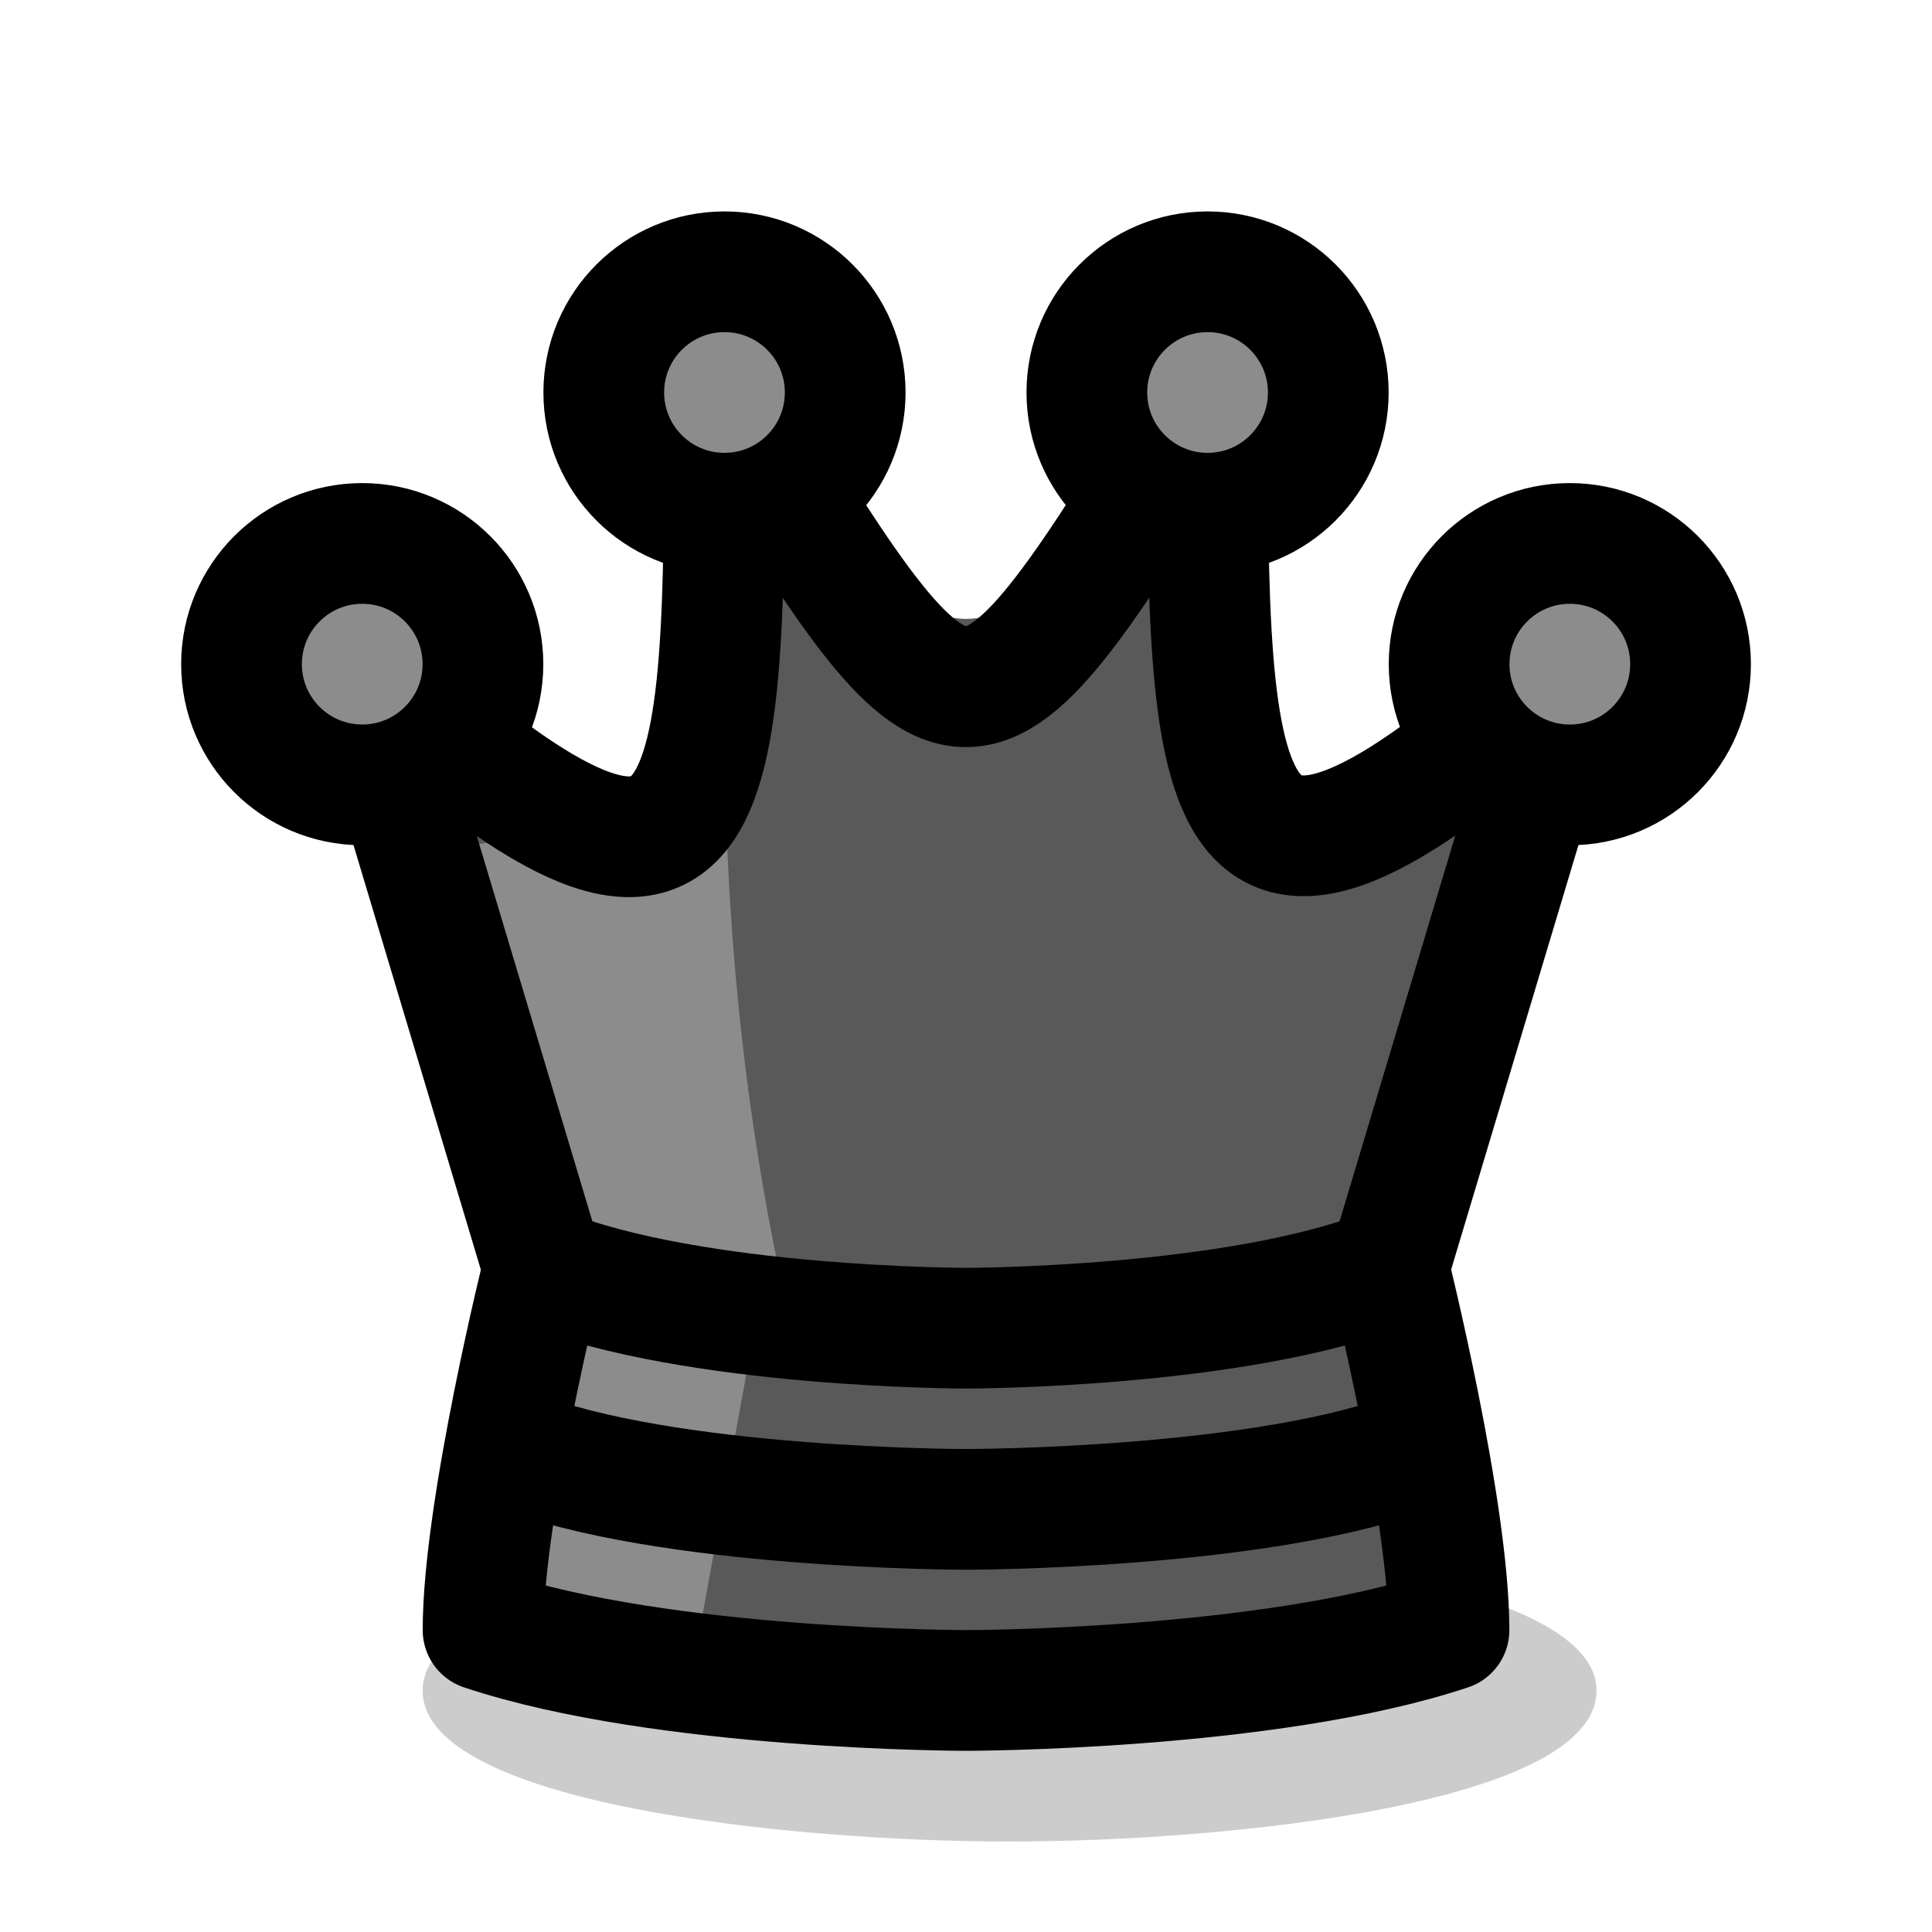
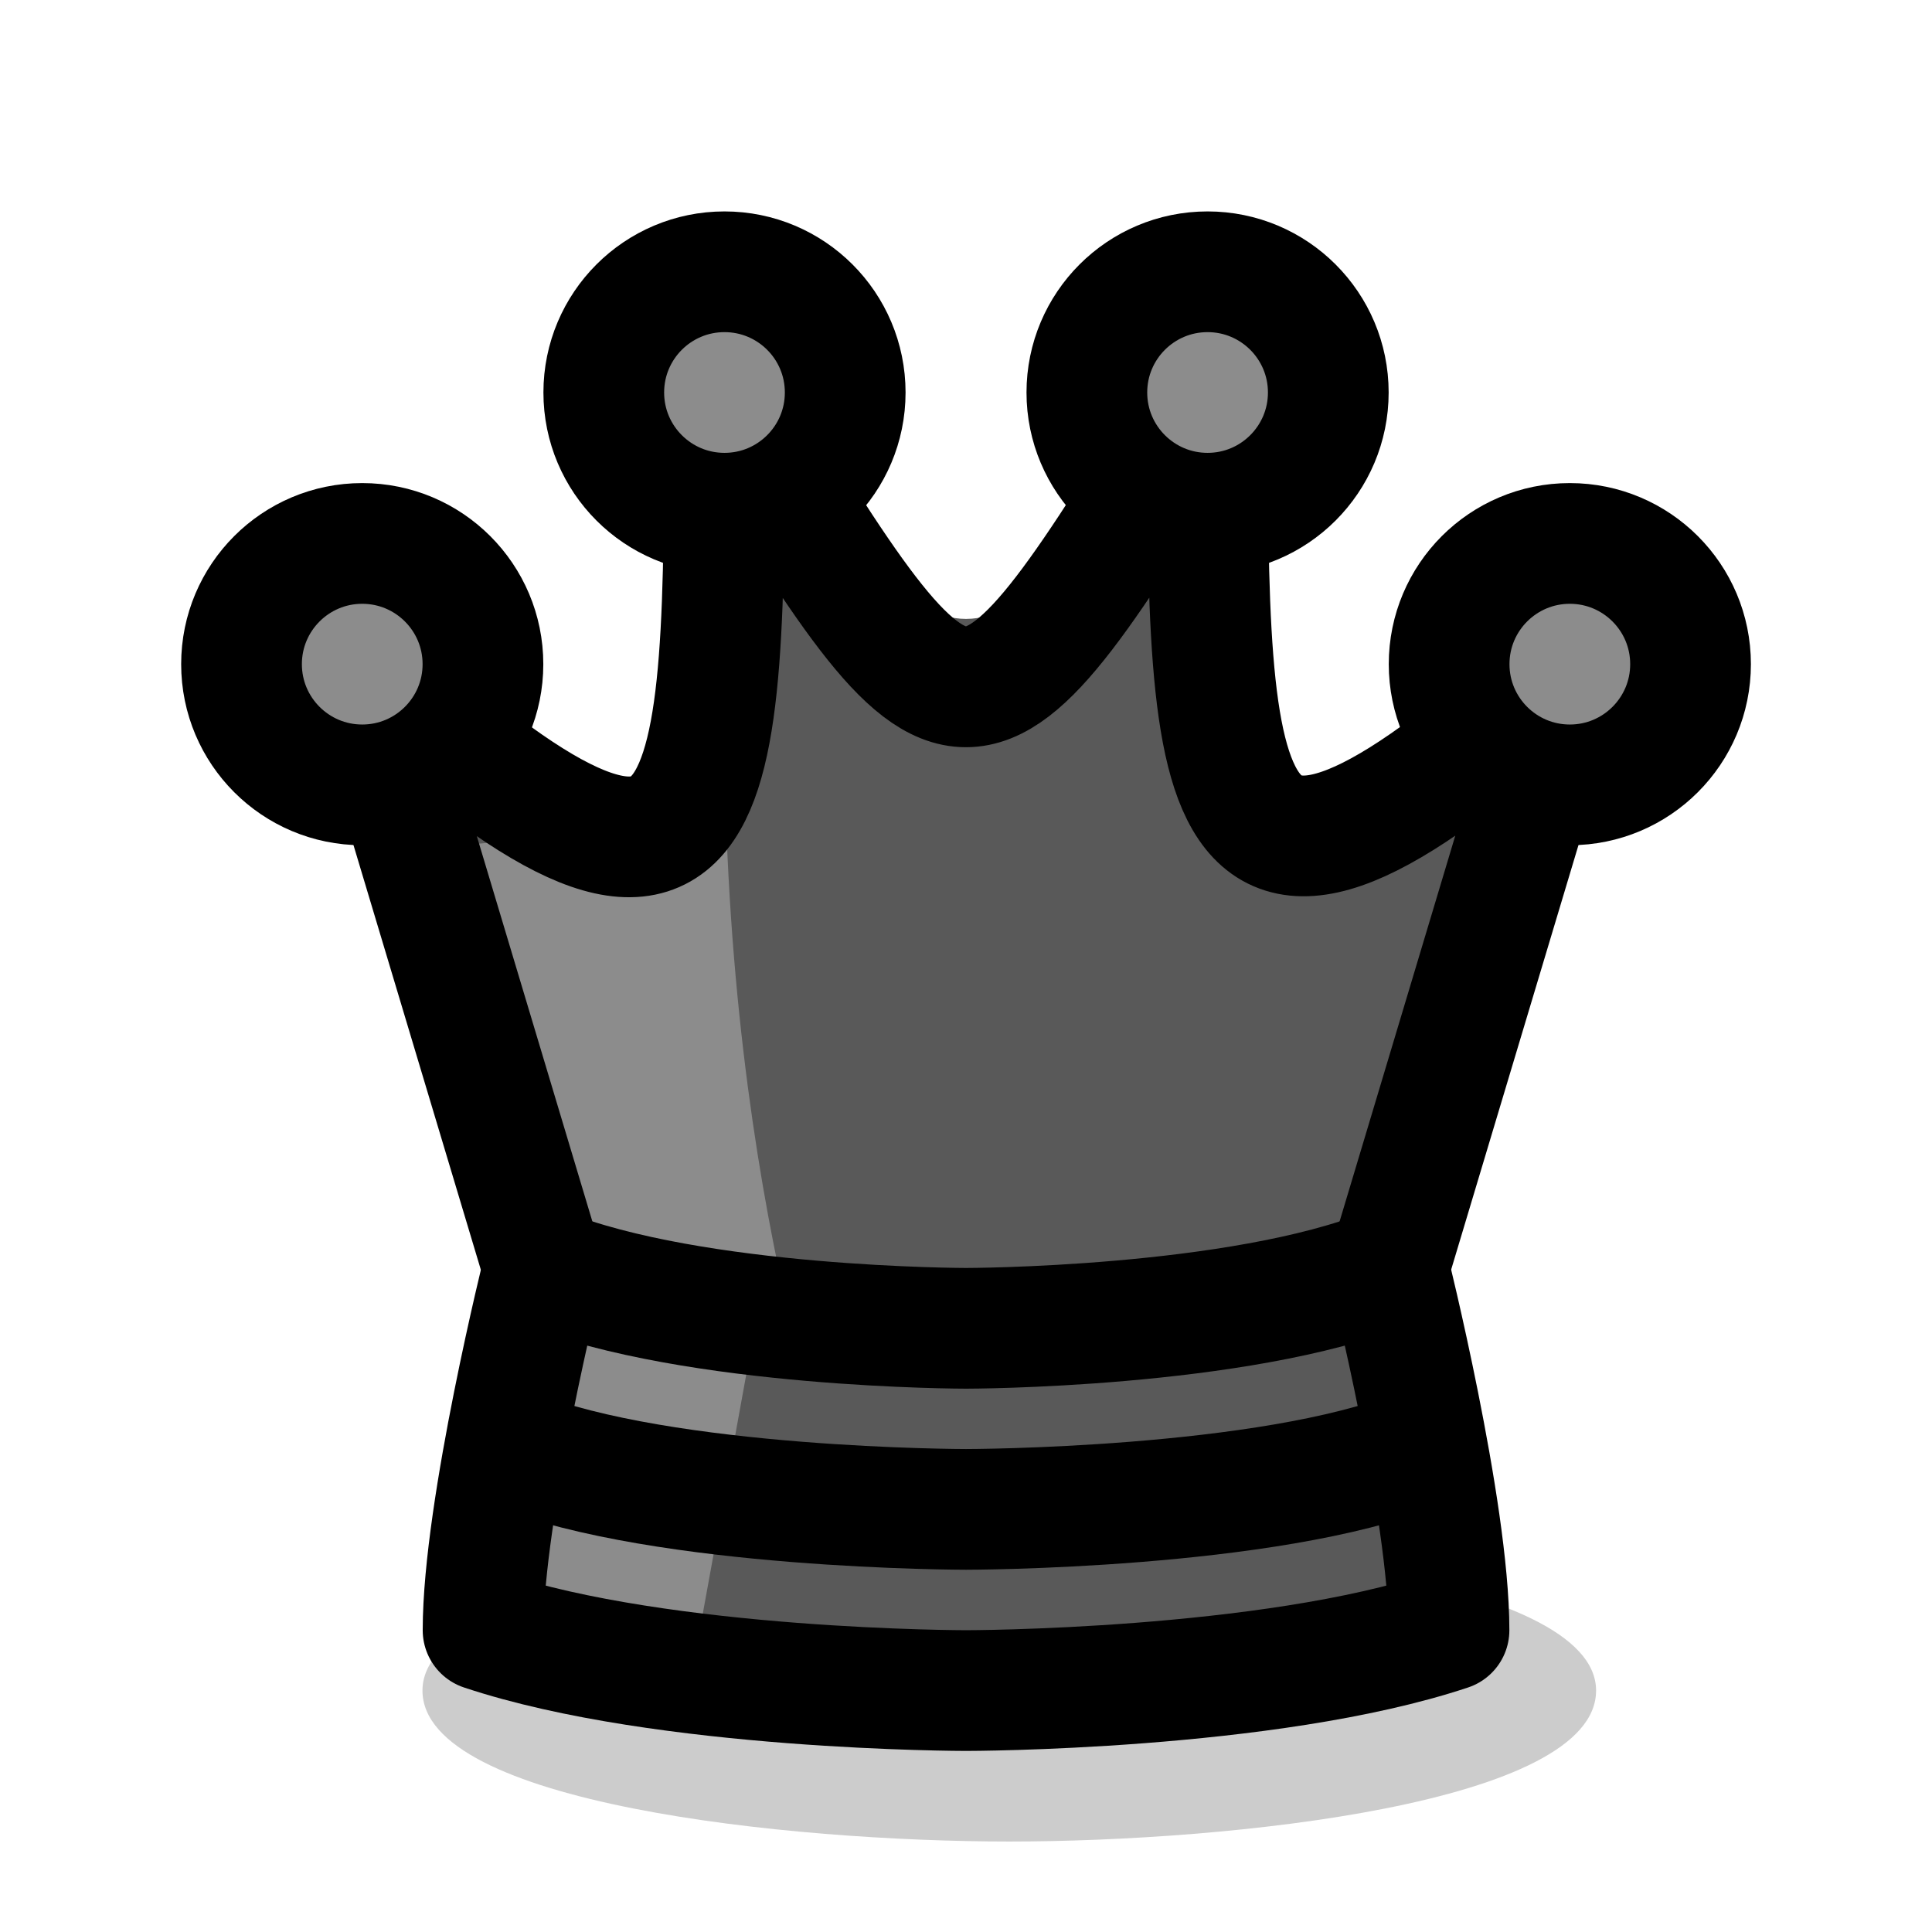
- <svg xmlns="http://www.w3.org/2000/svg" xmlns:xlink="http://www.w3.org/1999/xlink" viewBox="0 0 16.933 16.933">
+ <svg xmlns="http://www.w3.org/2000/svg" viewBox="0 0 16.933 16.933">
  <defs>
    <linearGradient id="c">
      <stop offset="0" stop-opacity=".2" />
    </linearGradient>
    <linearGradient id="b" gradientTransform="scale(.07)">
      <stop offset="0" stop-color="#8c8c8c" />
    </linearGradient>
-     <linearGradient id="a" gradientTransform="matrix(.07 0 0 .07 -53.97503 2.116667)">
+     <linearGradient id="a" gradientTransform="matrix(.07 0 0 .07 -53.975 2.1167)">
      <stop offset="0" stop-color="#595959" />
    </linearGradient>
-     <linearGradient xlink:href="#a" id="k" x1="76.2" x2="84.667" y1="12.965" y2="12.965" gradientUnits="userSpaceOnUse" />
-     <linearGradient xlink:href="#a" id="e" x1="20.637" x2="31.221" y1="8.202" y2="8.202" gradientUnits="userSpaceOnUse" />
-     <linearGradient xlink:href="#b" id="l" x1="82.285" x2="84.667" y1="12.832" y2="12.832" gradientUnits="userSpaceOnUse" />
-     <linearGradient xlink:href="#b" id="j" x1="19.05" x2="22.225" y1="5.821" y2="5.821" gradientUnits="userSpaceOnUse" />
-     <linearGradient xlink:href="#b" id="i" x1="29.633" x2="32.808" y1="5.821" y2="5.821" gradientUnits="userSpaceOnUse" />
-     <linearGradient xlink:href="#b" id="h" x1="26.458" x2="29.633" y1="3.44" y2="3.44" gradientUnits="userSpaceOnUse" />
-     <linearGradient xlink:href="#b" id="g" x1="22.225" x2="25.4" y1="3.44" y2="3.44" gradientUnits="userSpaceOnUse" />
-     <linearGradient xlink:href="#b" id="f" x1="26.987" x2="30.427" y1="9.79" y2="9.79" gradientUnits="userSpaceOnUse" />
-     <linearGradient xlink:href="#c" id="d" x1="4.233" x2="103.049" y1="24.342" y2="24.342" gradientTransform="matrix(1 0 0 1.25 .7937499 -3.042707)" gradientUnits="userSpaceOnUse" />
+     <linearGradient id="k" x1="76.2" x2="84.667" y1="12.965" y2="12.965" gradientUnits="userSpaceOnUse" href="#a" />
+     <linearGradient id="e" x1="20.637" x2="31.221" y1="8.202" y2="8.202" gradientUnits="userSpaceOnUse" href="#a" />
+     <linearGradient id="l" x1="82.285" x2="84.667" y1="12.832" y2="12.832" gradientUnits="userSpaceOnUse" href="#b" />
+     <linearGradient id="j" x1="19.05" x2="22.225" y1="5.821" y2="5.821" gradientUnits="userSpaceOnUse" href="#b" />
+     <linearGradient id="i" x1="29.633" x2="32.808" y1="5.821" y2="5.821" gradientUnits="userSpaceOnUse" href="#b" />
+     <linearGradient id="h" x1="26.458" x2="29.633" y1="3.44" y2="3.44" gradientUnits="userSpaceOnUse" href="#b" />
+     <linearGradient id="g" x1="22.225" x2="25.4" y1="3.44" y2="3.44" gradientUnits="userSpaceOnUse" href="#b" />
+     <linearGradient id="f" x1="26.988" x2="30.427" y1="9.79" y2="9.79" gradientUnits="userSpaceOnUse" href="#b" />
+     <linearGradient id="d" x1="4.233" x2="103.049" y1="24.342" y2="24.342" gradientTransform="matrix(1 0 0 1.25 .7937 -3.0427)" gradientUnits="userSpaceOnUse" href="#c" />
  </defs>
-   <path fill="url(#d)" d="M5.027 14.817c0 .992 2.646 1.323 4.233 1.323 1.587 0 4.233-.331 4.233-1.323 0-.992-2.779-1.323-4.233-1.323-1.455 0-4.233.331-4.233 1.323z" class="UnoptimicedTransforms" style="font-variation-settings:normal;-inkscape-stroke:none" transform="matrix(1.21528 0 0 1 -2.405127 0)" />
-   <g transform="matrix(-1 0 0 1 34.39576 -.000001)">
+   <path fill="url(#d)" d="M5.027 14.817c0 .992 2.646 1.323 4.233 1.323s4.233-.331 4.233-1.323c0-.992-2.779-1.323-4.233-1.323-1.455 0-4.233.331-4.233 1.323" class="UnoptimicedTransforms" style="font-variation-settings:normal;-inkscape-stroke:none" transform="matrix(1.215 0 0 1 -2.4051 0)" />
+   <g transform="matrix(-1 0 0 1 34.3958 0)">
    <path fill="url(#e)" d="m22.754 12.965-2.117-7.144c3.175 2.91 3.175 1.323 3.175-2.381 2.117 2.646 2.117 2.646 4.233 0 0 3.704-.013 5.31 3.175 2.381l-2.117 7.144" style="font-variation-settings:normal" />
-     <path fill="url(#f)" d="m29.104 12.965-2.117.265s1.058-2.646 1.058-6.879c.794 1.058 2.381 1.058 2.381 1.058s-1.587 3.704-1.323 5.556z" style="font-variation-settings:normal" />
-     <path fill="none" stroke="#000" stroke-linejoin="round" stroke-width="1.058" d="m22.225 11.112-1.587-5.292c3.175 2.91 3.175 1.323 3.175-2.381 2.117 3.44 2.117 3.44 4.233 0 0 3.704-.013 5.31 3.175 2.381l-1.587 5.292" style="font-variation-settings:normal" />
-     <ellipse cx="23.812" cy="3.44" fill="url(#g)" stroke="#000" stroke-linejoin="round" stroke-width="1.058" rx="1.058" ry="1.058" style="font-variation-settings:normal" />
-     <ellipse cx="28.046" cy="3.44" fill="url(#h)" stroke="#000" stroke-linejoin="round" stroke-width="1.058" rx="1.058" ry="1.058" style="font-variation-settings:normal" />
-     <ellipse cx="31.221" cy="5.821" fill="url(#i)" stroke="#000" stroke-linejoin="round" stroke-width="1.058" rx="1.058" ry="1.058" style="font-variation-settings:normal" />
-     <ellipse cx="20.637" cy="5.821" fill="url(#j)" stroke="#000" stroke-linejoin="round" stroke-width="1.058" rx="1.058" ry="1.058" style="font-variation-settings:normal" />
-     <path fill="url(#k)" d="M76.465 11.112s-.265 2.117-.265 3.175c1.588.529 4.233.529 4.233.529s2.646 0 4.233-.529c-0-1.058-.265-3.175-.265-3.175-1.323.529-3.969.529-3.969.529s-2.646 0-3.969-.529z" transform="translate(-54.50419)" />
-     <path fill="url(#l)" d="m83.873 11.112.794 3.175-1.852.265-.529-2.91 1.588-.529" style="font-variation-settings:normal" transform="translate(-54.50419)" />
-     <path fill="none" stroke="#000" stroke-linecap="round" stroke-linejoin="round" stroke-width="1.058" d="M22.225 11.112s-.529 2.117-.529 3.175c1.588.529 4.233.529 4.233.529s2.646 0 4.233-.529c-0-1.058-.529-3.175-.529-3.175-1.323.529-3.704.529-3.704.529s-2.381 0-3.704-.529z" />
+     <path fill="url(#f)" d="m29.104 12.965-2.117.265S28.046 10.583 28.046 6.35c.794 1.058 2.381 1.058 2.381 1.058s-1.587 3.704-1.323 5.556" style="font-variation-settings:normal" />
+     <path fill="none" stroke="#000" stroke-linejoin="round" stroke-width="1.058" d="m22.225 11.113-1.587-5.292c3.175 2.91 3.175 1.323 3.175-2.381 2.117 3.44 2.117 3.44 4.233 0 0 3.704-.013 5.31 3.175 2.381l-1.587 5.292" style="font-variation-settings:normal" />
+     <circle cx="23.812" cy="3.44" r="1.058" fill="url(#g)" stroke="#000" stroke-linejoin="round" stroke-width="1.058" style="font-variation-settings:normal" />
+     <circle cx="28.046" cy="3.44" r="1.058" fill="url(#h)" stroke="#000" stroke-linejoin="round" stroke-width="1.058" style="font-variation-settings:normal" />
+     <circle cx="31.221" cy="5.821" r="1.058" fill="url(#i)" stroke="#000" stroke-linejoin="round" stroke-width="1.058" style="font-variation-settings:normal" />
+     <circle cx="20.637" cy="5.821" r="1.058" fill="url(#j)" stroke="#000" stroke-linejoin="round" stroke-width="1.058" style="font-variation-settings:normal" />
+     <path fill="url(#k)" d="M76.465 11.113s-.265 2.117-.265 3.175c1.587.529 4.233.529 4.233.529s2.646 0 4.233-.529c-0-1.058-.265-3.175-.265-3.175-1.323.529-3.969.529-3.969.529s-2.646 0-3.969-.529" transform="translate(-54.5042)" />
+     <path fill="url(#l)" d="m83.873 11.113.794 3.175-1.852.265-.529-2.91z" style="font-variation-settings:normal" transform="translate(-54.5042)" />
+     <path fill="none" stroke="#000" stroke-linecap="round" stroke-linejoin="round" stroke-width="1.058" d="M22.225 11.113s-.529 2.117-.529 3.175c1.587.529 4.233.529 4.233.529s2.646 0 4.233-.529c-0-1.058-.529-3.175-.529-3.175-1.323.529-3.704.529-3.704.529s-2.381 0-3.704-.529" />
    <path fill="none" stroke="#000" stroke-linejoin="round" stroke-width="1.058" d="M29.898 12.7c-1.323.529-3.969.529-3.969.529s-2.646 0-3.969-.529" />
  </g>
</svg>
